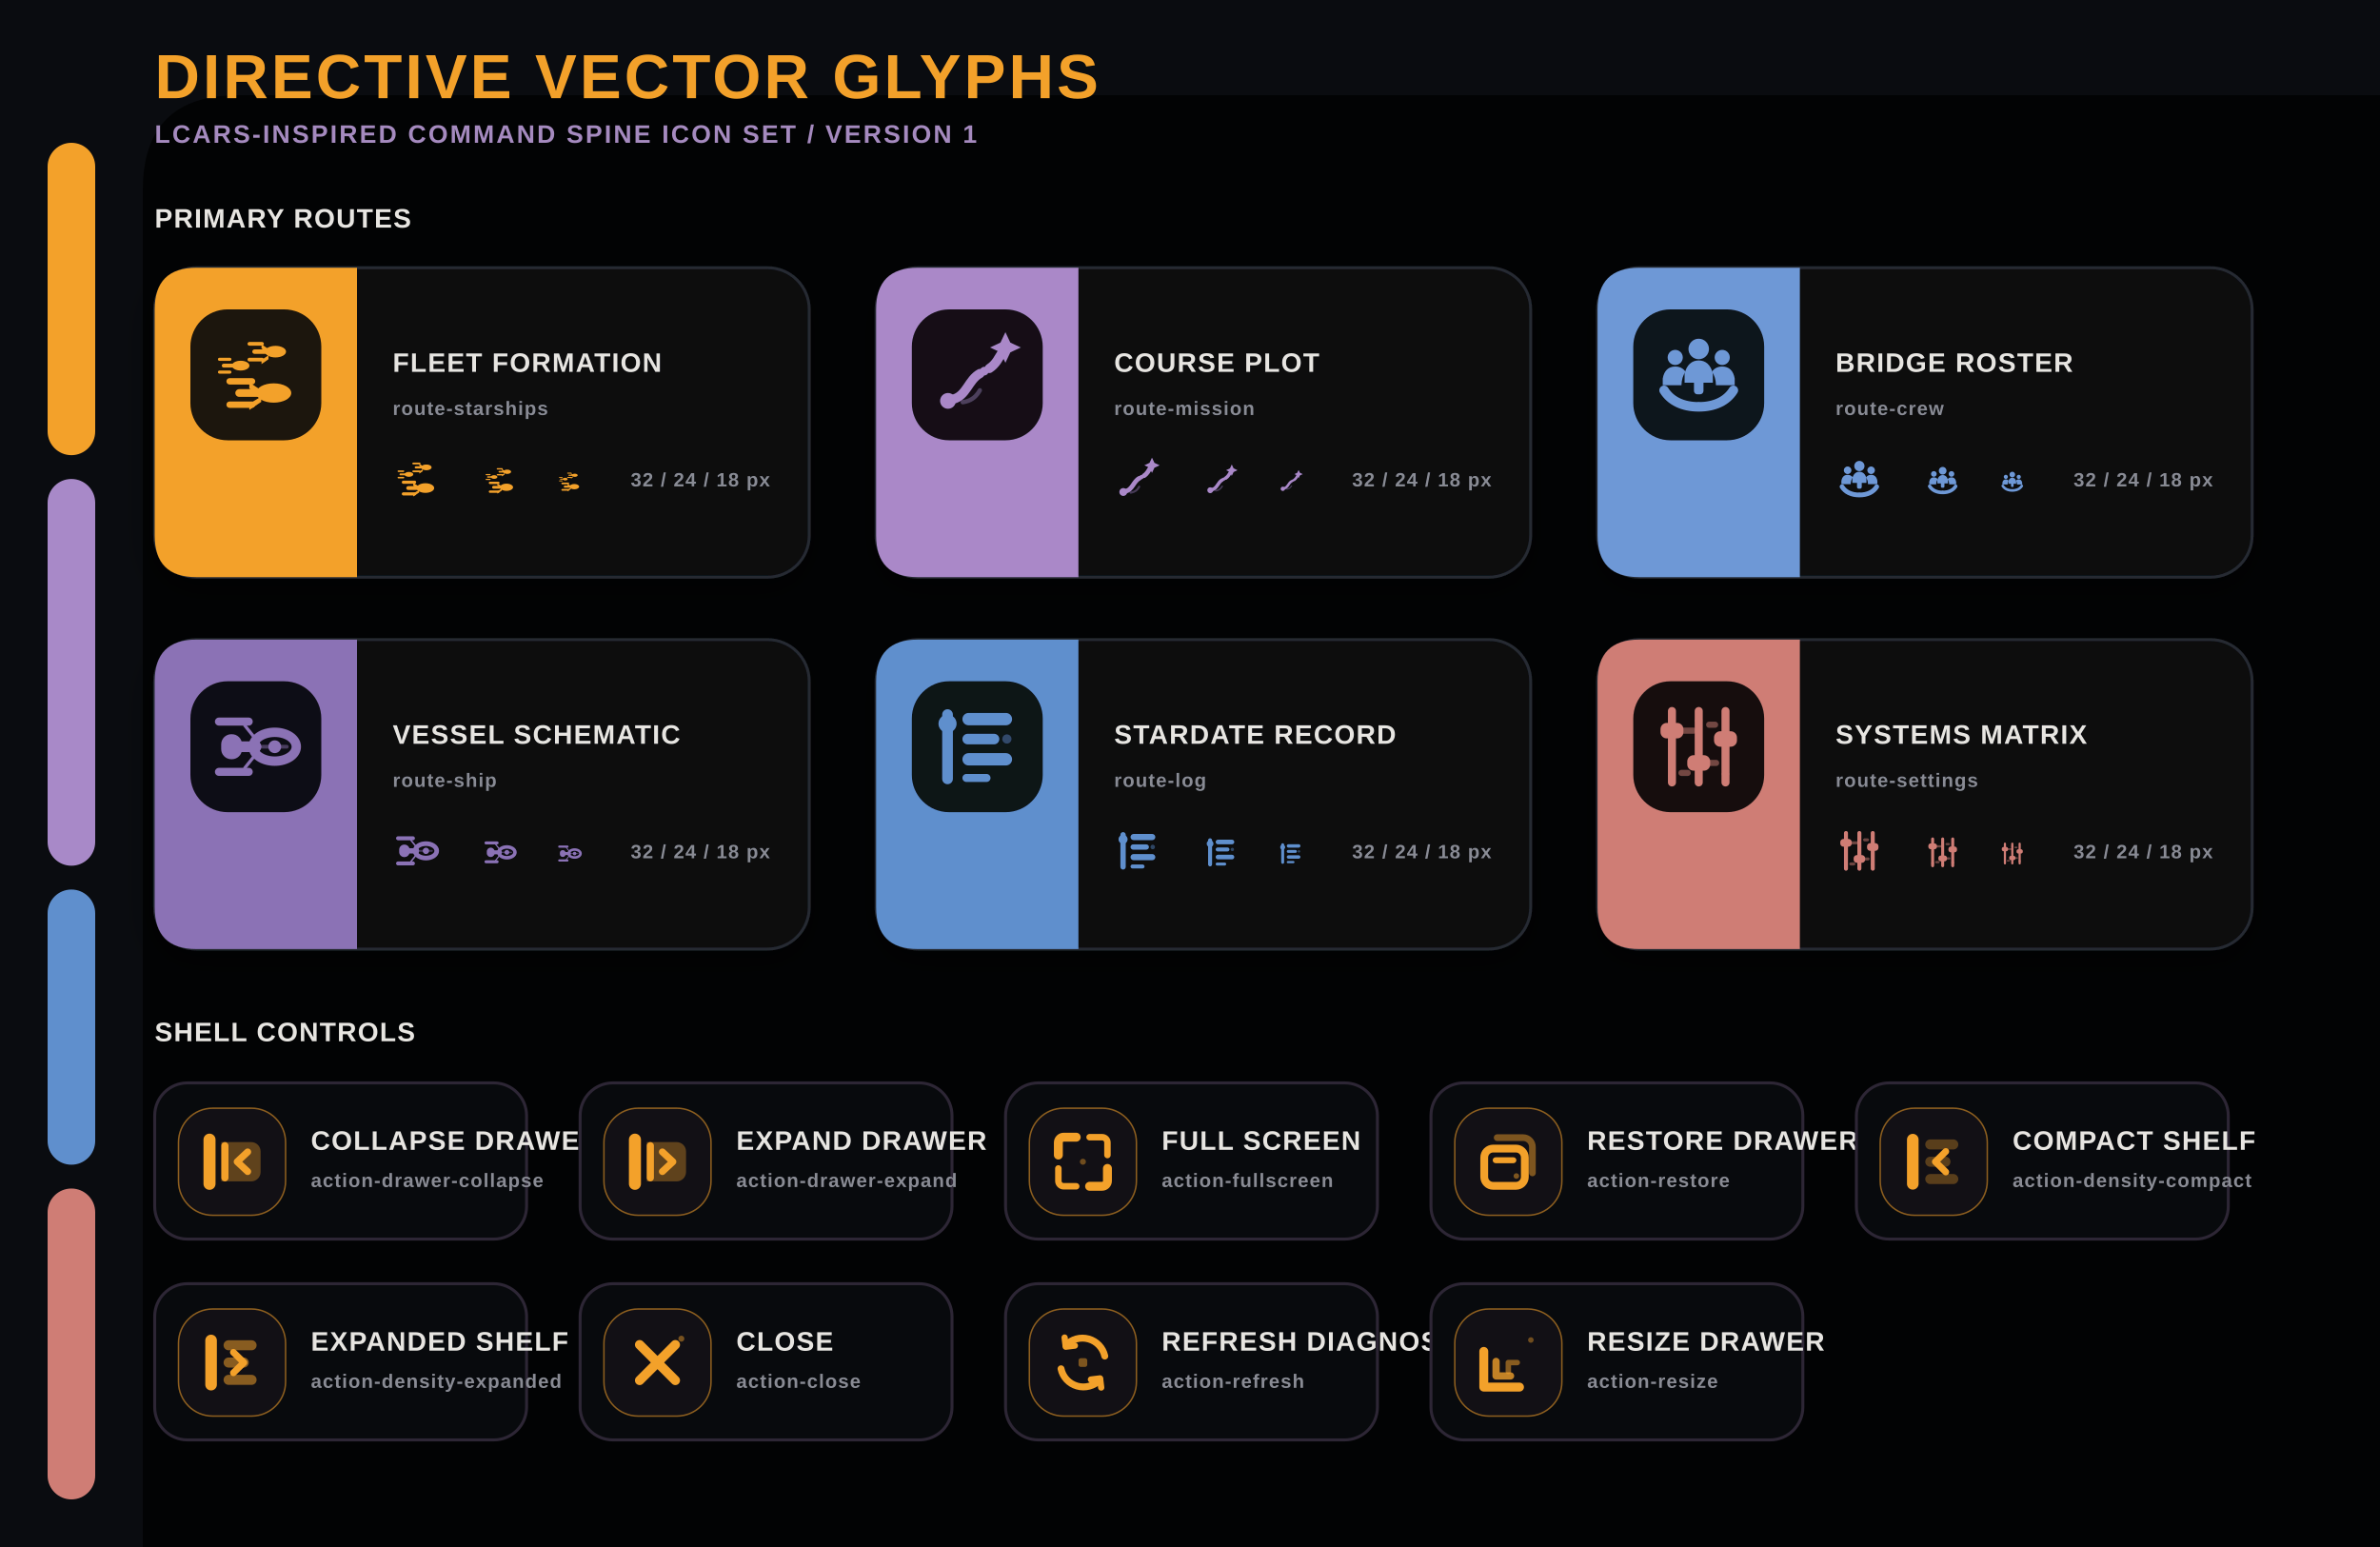
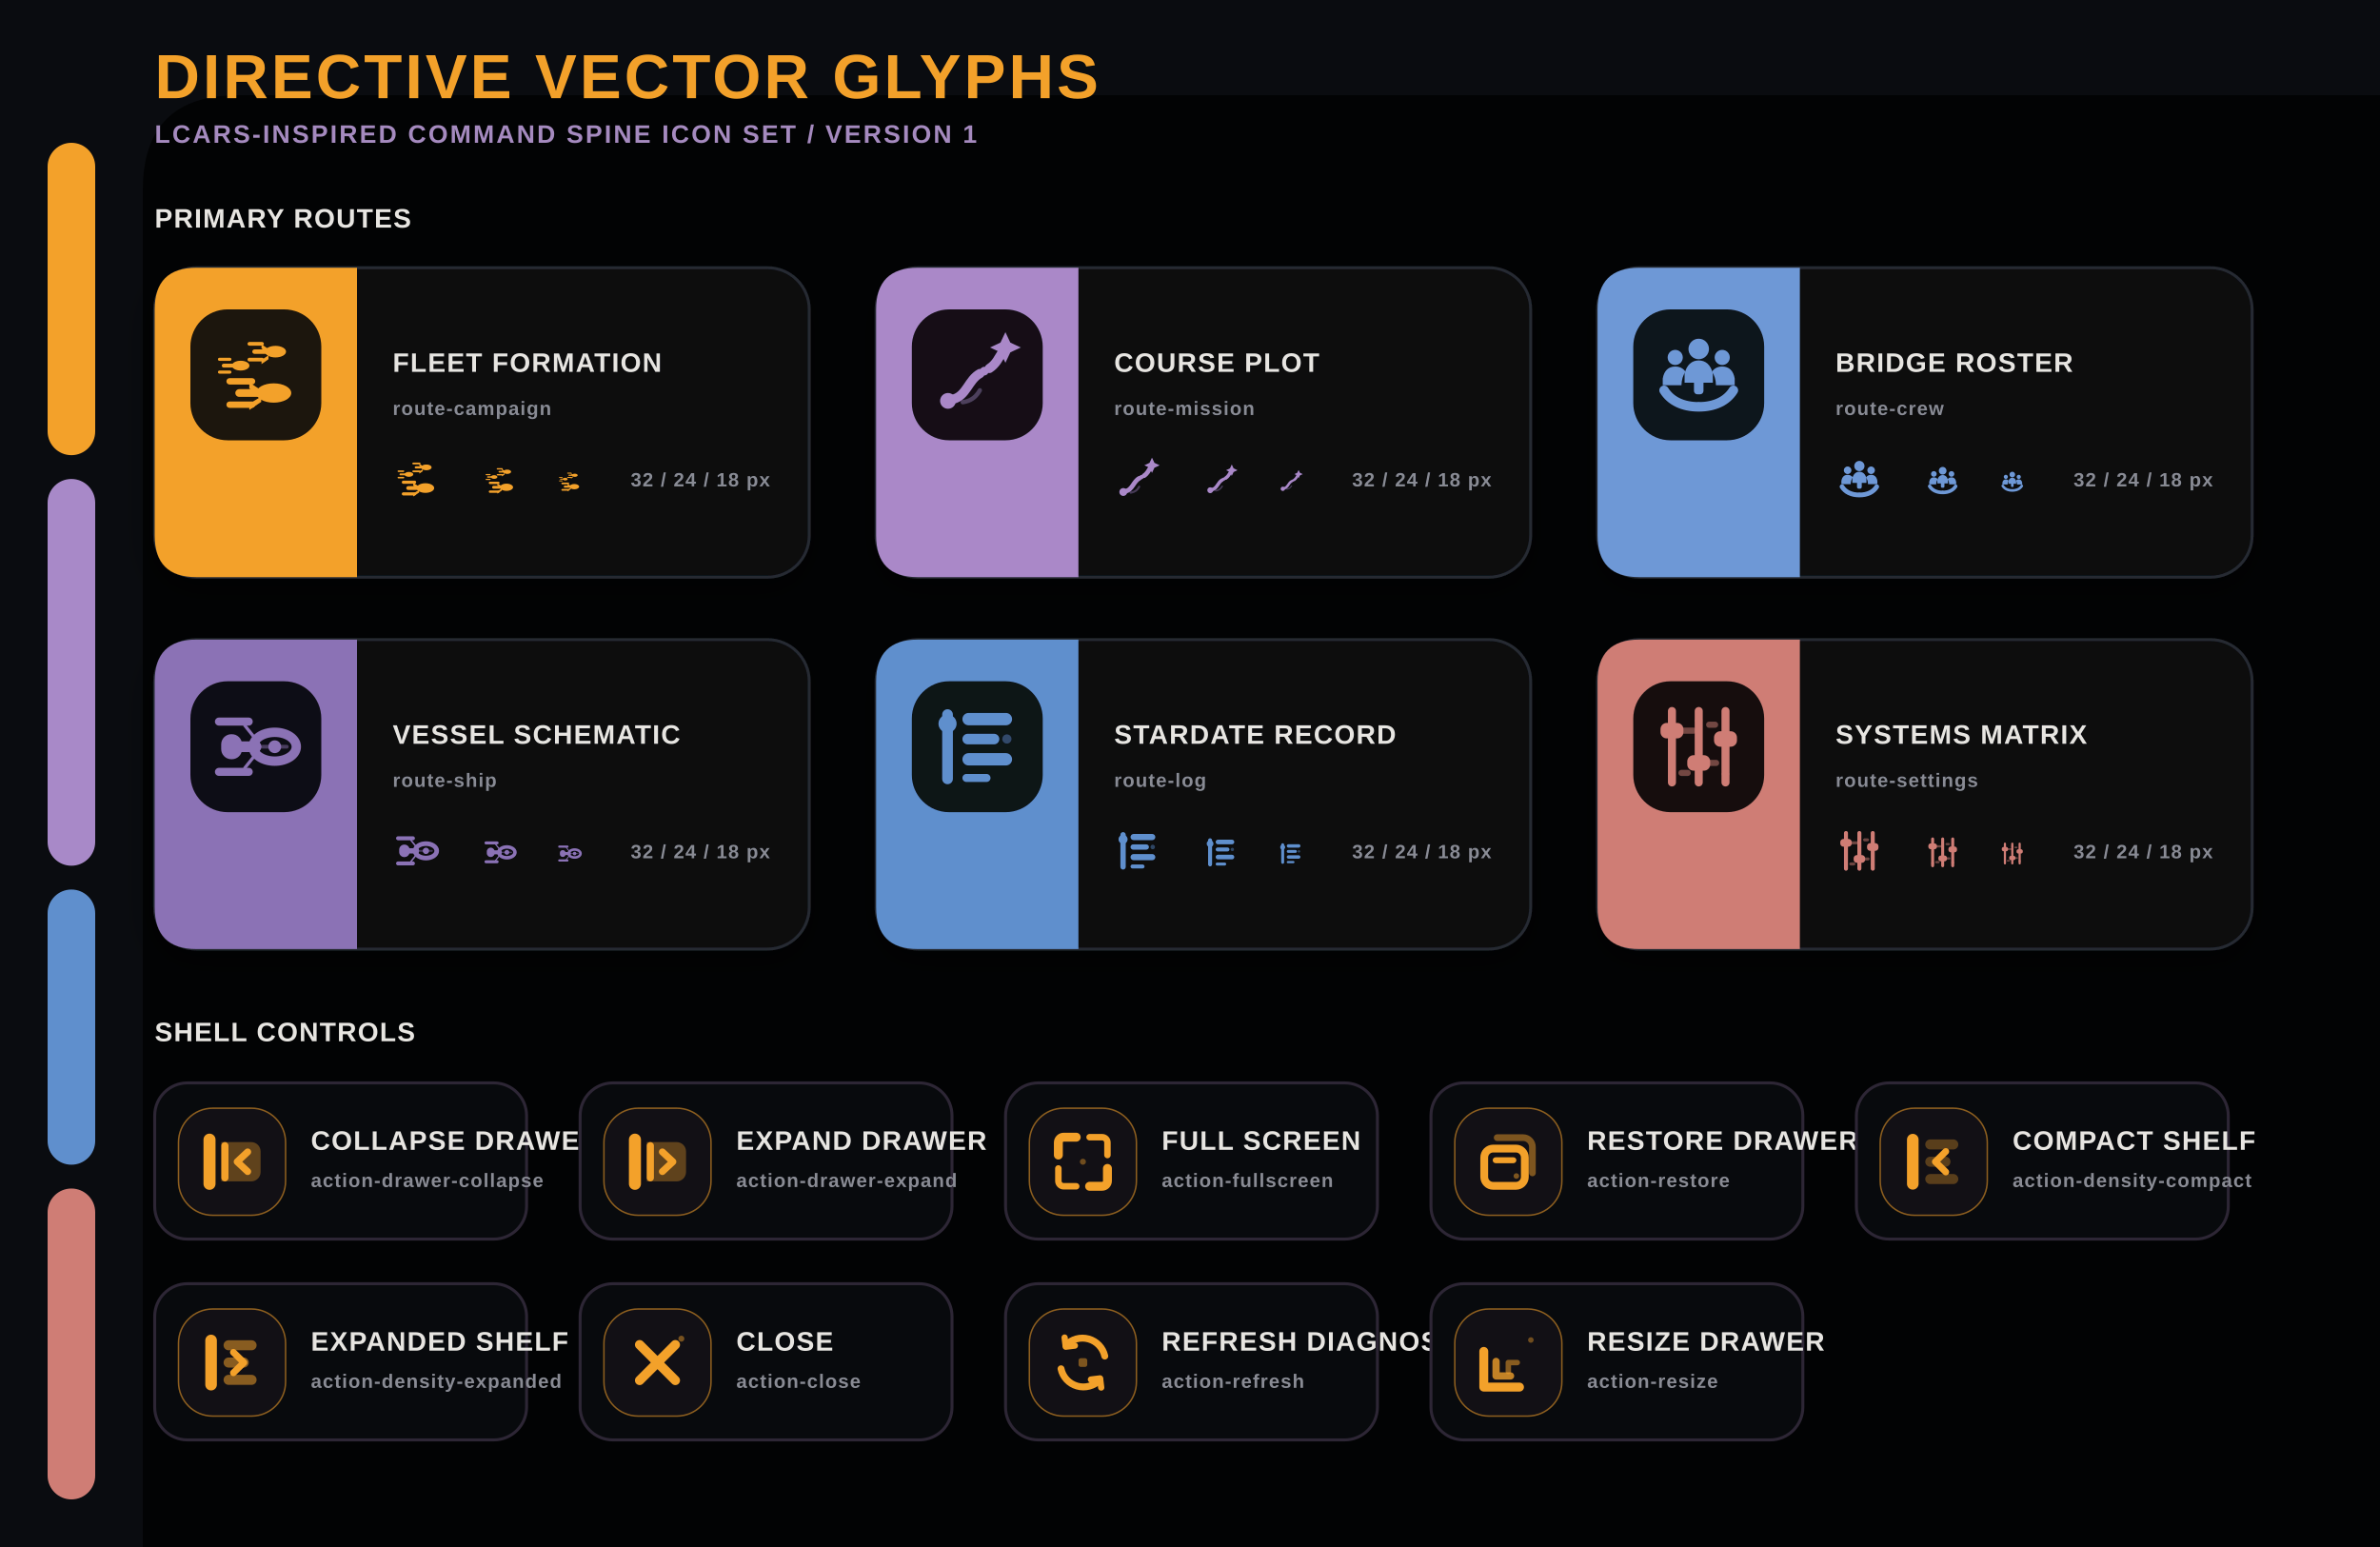
<svg xmlns="http://www.w3.org/2000/svg" width="1600" height="1040" viewBox="0 0 1600 1040">
  <defs>
    <style>
    .title{font:700 42px Arial,sans-serif;fill:#f3a12a;letter-spacing:2px}
    .sub{font:600 17px Arial,sans-serif;fill:#a58abf;letter-spacing:1.4px}
    .label{font:700 18px Arial,sans-serif;fill:#e7e5e1;letter-spacing:.8px}
    .meta{font:600 13px Arial,sans-serif;fill:#898b94;letter-spacing:.7px}
  </style>
    <filter id="shadow" x="-20%" y="-20%" width="140%" height="140%">
      <feDropShadow dx="0" dy="8" stdDeviation="12" flood-color="#000" flood-opacity=".42" />
    </filter>
  </defs>
  <rect width="100%" height="100%" fill="#020304" />
  <path d="M0 0h1600v64H160Q96 64 96 128v912H0Z" fill="#0a0c10" />
  <rect x="32" y="96" width="32" height="210" rx="16" fill="#f3a12a" />
  <rect x="32" y="322" width="32" height="260" rx="16" fill="#a889c8" />
  <rect x="32" y="598" width="32" height="185" rx="16" fill="#5f8fcd" />
  <rect x="32" y="799" width="32" height="209" rx="16" fill="#cf7d75" />
  <text x="104" y="66" class="title">DIRECTIVE VECTOR GLYPHS</text>
  <text x="104" y="96" class="sub">LCARS-INSPIRED COMMAND SPINE ICON SET / VERSION 1</text>
  <text x="104" y="153" class="label">PRIMARY ROUTES</text>
  <g transform="translate(104 180)" filter="url(#shadow)">
    <rect width="440" height="208" rx="28" fill="#080a0d" stroke="#252932" stroke-width="2" />
    <path d="M0 28Q0 0 28 0h108v208H28Q0 208 0 180Z" fill="#f3a12a" />
    <rect x="24" y="28" width="88" height="88" rx="25" fill="#030405" opacity=".9" />
    <g transform="translate(36 40) scale(2)" color="#f3a12a">
      <g fill="currentColor">
        <ellipse cx="22" cy="22.1" rx="5.9" ry="3.25" />
        <rect x="9.1" y="20.8" width="9.6" height="2.6" rx="1.3" />
        <rect x="6.1" y="17.1" width="9.7" height="2.15" rx="1.075" />
        <rect x="6.1" y="24.95" width="9.7" height="2.15" rx="1.075" />
        <path d="M13.8 18.5 17.8 21.2v1.8l-4-2.4ZM13.8 25.7l4-2.4v1.8l-4 2.7Z" />
        <circle cx="23.4" cy="22.1" r="0.95" opacity=".42" />
        <ellipse cx="22.6" cy="8.2" rx="3.55" ry="1.95" />
        <rect x="14.8" y="7.45" width="5.8" height="1.5" rx=".75" />
        <rect x="13.2" y="4.95" width="5.5" height="1.25" rx=".625" />
        <rect x="13.2" y="10.25" width="5.5" height="1.25" rx=".625" />
        <path d="m17.9 5.7 2.35 1.65v1.3l-2.35-1.5Zm0 5.25 2.35-1.5v1.3l-2.35 1.65Z" />
        <ellipse cx="10.9" cy="12.9" rx="2.95" ry="1.65" />
        <rect x="4.55" y="12.25" width="4.7" height="1.3" rx=".65" />
        <rect x="3.25" y="10.25" width="4.55" height="1.05" rx=".525" />
        <rect x="3.25" y="14.55" width="4.55" height="1.05" rx=".525" />
      </g>
    </g>
    <text x="160" y="70" class="label">FLEET FORMATION</text>
-     <text x="160" y="99" class="meta">route-starships</text>
+     <text x="160" y="99" class="meta">route-campaign</text>
    <g transform="translate(160 126)" color="#f3a12a">
      <g fill="currentColor">
        <ellipse cx="22" cy="22.1" rx="5.9" ry="3.25" />
        <rect x="9.1" y="20.8" width="9.6" height="2.6" rx="1.3" />
        <rect x="6.1" y="17.1" width="9.7" height="2.15" rx="1.075" />
        <rect x="6.1" y="24.95" width="9.7" height="2.15" rx="1.075" />
        <path d="M13.8 18.5 17.8 21.2v1.8l-4-2.4ZM13.8 25.7l4-2.4v1.8l-4 2.7Z" />
        <circle cx="23.4" cy="22.1" r="0.95" opacity=".42" />
        <ellipse cx="22.6" cy="8.2" rx="3.55" ry="1.95" />
        <rect x="14.8" y="7.45" width="5.8" height="1.5" rx=".75" />
        <rect x="13.2" y="4.95" width="5.5" height="1.25" rx=".625" />
        <rect x="13.2" y="10.25" width="5.5" height="1.25" rx=".625" />
        <path d="m17.9 5.7 2.35 1.65v1.3l-2.35-1.5Zm0 5.25 2.35-1.5v1.3l-2.35 1.65Z" />
        <ellipse cx="10.9" cy="12.9" rx="2.95" ry="1.65" />
        <rect x="4.55" y="12.25" width="4.7" height="1.3" rx=".65" />
        <rect x="3.25" y="10.25" width="4.55" height="1.05" rx=".525" />
        <rect x="3.25" y="14.55" width="4.55" height="1.05" rx=".525" />
      </g>
    </g>
    <g transform="translate(220 131) scale(.75)" color="#f3a12a">
      <g fill="currentColor">
        <ellipse cx="22" cy="22.1" rx="5.9" ry="3.25" />
        <rect x="9.1" y="20.8" width="9.6" height="2.6" rx="1.3" />
        <rect x="6.1" y="17.1" width="9.7" height="2.15" rx="1.075" />
        <rect x="6.1" y="24.95" width="9.7" height="2.15" rx="1.075" />
        <path d="M13.8 18.5 17.8 21.2v1.8l-4-2.4ZM13.8 25.7l4-2.4v1.8l-4 2.7Z" />
        <circle cx="23.4" cy="22.1" r="0.95" opacity=".42" />
        <ellipse cx="22.6" cy="8.2" rx="3.55" ry="1.95" />
        <rect x="14.8" y="7.45" width="5.8" height="1.5" rx=".75" />
        <rect x="13.2" y="4.95" width="5.5" height="1.25" rx=".625" />
        <rect x="13.2" y="10.25" width="5.5" height="1.25" rx=".625" />
        <path d="m17.9 5.7 2.35 1.65v1.3l-2.35-1.5Zm0 5.25 2.35-1.5v1.3l-2.35 1.65Z" />
        <ellipse cx="10.9" cy="12.9" rx="2.95" ry="1.65" />
        <rect x="4.55" y="12.25" width="4.7" height="1.3" rx=".65" />
        <rect x="3.25" y="10.25" width="4.55" height="1.05" rx=".525" />
        <rect x="3.25" y="14.55" width="4.55" height="1.05" rx=".525" />
      </g>
    </g>
    <g transform="translate(270 135) scale(.55)" color="#f3a12a">
      <g fill="currentColor">
        <ellipse cx="22" cy="22.1" rx="5.9" ry="3.25" />
        <rect x="9.1" y="20.8" width="9.6" height="2.6" rx="1.3" />
        <rect x="6.1" y="17.1" width="9.7" height="2.15" rx="1.075" />
        <rect x="6.1" y="24.95" width="9.7" height="2.15" rx="1.075" />
        <path d="M13.8 18.5 17.8 21.2v1.8l-4-2.4ZM13.8 25.7l4-2.4v1.8l-4 2.7Z" />
        <circle cx="23.4" cy="22.1" r="0.95" opacity=".42" />
        <ellipse cx="22.6" cy="8.2" rx="3.55" ry="1.95" />
        <rect x="14.8" y="7.45" width="5.8" height="1.5" rx=".75" />
        <rect x="13.2" y="4.95" width="5.5" height="1.25" rx=".625" />
        <rect x="13.2" y="10.25" width="5.5" height="1.25" rx=".625" />
        <path d="m17.9 5.7 2.35 1.65v1.3l-2.35-1.5Zm0 5.25 2.35-1.5v1.3l-2.35 1.65Z" />
        <ellipse cx="10.9" cy="12.9" rx="2.95" ry="1.65" />
        <rect x="4.55" y="12.25" width="4.7" height="1.3" rx=".65" />
        <rect x="3.25" y="10.25" width="4.55" height="1.05" rx=".525" />
        <rect x="3.25" y="14.55" width="4.55" height="1.05" rx=".525" />
      </g>
    </g>
    <text x="320" y="147" class="meta">32 / 24 / 18 px</text>
  </g>
  <g transform="translate(589 180)" filter="url(#shadow)">
    <rect width="440" height="208" rx="28" fill="#080a0d" stroke="#252932" stroke-width="2" />
    <path d="M0 28Q0 0 28 0h108v208H28Q0 208 0 180Z" fill="#aa88c8" />
    <rect x="24" y="28" width="88" height="88" rx="25" fill="#030405" opacity=".9" />
    <g transform="translate(36 40) scale(2)" color="#aa88c8">
      <g fill="none" stroke="currentColor" stroke-linecap="round" stroke-linejoin="round">
        <path d="M7.8 24.2c4.55-1.05 5.2-6.55 9.1-8.65" stroke-width="3.1" />
        <path d="M20.05 13.85c2.35-1.55 3.1-3.55 4.35-5.45" stroke-width="3.1" />
        <path d="M11.1 25.2c3.1-.45 4.65-2.05 5.75-4" stroke-width="1.45" opacity=".38" />
      </g>
      <g fill="currentColor">
        <circle cx="6.15" cy="24.75" r="2.65" />
        <circle cx="18.35" cy="14.75" r="1.45" />
        <path d="M25.45 1.65 27.1 5.15l3.5 1.65-3.5 1.65-1.65 3.5-1.65-3.5-3.5-1.65 3.5-1.65Z" />
        <circle cx="25.45" cy="6.8" r="1.1" opacity=".42" />
      </g>
    </g>
    <text x="160" y="70" class="label">COURSE PLOT</text>
    <text x="160" y="99" class="meta">route-mission</text>
    <g transform="translate(160 126)" color="#aa88c8">
      <g fill="none" stroke="currentColor" stroke-linecap="round" stroke-linejoin="round">
        <path d="M7.8 24.2c4.55-1.05 5.2-6.55 9.1-8.65" stroke-width="3.1" />
        <path d="M20.05 13.85c2.35-1.55 3.1-3.55 4.35-5.45" stroke-width="3.1" />
        <path d="M11.1 25.2c3.1-.45 4.65-2.05 5.75-4" stroke-width="1.45" opacity=".38" />
      </g>
      <g fill="currentColor">
        <circle cx="6.15" cy="24.75" r="2.65" />
        <circle cx="18.35" cy="14.75" r="1.45" />
        <path d="M25.45 1.65 27.1 5.15l3.5 1.65-3.5 1.65-1.65 3.5-1.65-3.5-3.5-1.65 3.5-1.65Z" />
        <circle cx="25.45" cy="6.8" r="1.1" opacity=".42" />
      </g>
    </g>
    <g transform="translate(220 131) scale(.75)" color="#aa88c8">
      <g fill="none" stroke="currentColor" stroke-linecap="round" stroke-linejoin="round">
        <path d="M7.8 24.2c4.55-1.05 5.2-6.55 9.1-8.65" stroke-width="3.1" />
        <path d="M20.05 13.85c2.35-1.55 3.1-3.55 4.35-5.45" stroke-width="3.1" />
        <path d="M11.1 25.2c3.1-.45 4.65-2.05 5.75-4" stroke-width="1.45" opacity=".38" />
      </g>
      <g fill="currentColor">
        <circle cx="6.15" cy="24.75" r="2.65" />
        <circle cx="18.35" cy="14.75" r="1.45" />
        <path d="M25.45 1.65 27.1 5.15l3.5 1.65-3.5 1.65-1.65 3.5-1.65-3.5-3.5-1.65 3.5-1.65Z" />
        <circle cx="25.45" cy="6.8" r="1.1" opacity=".42" />
      </g>
    </g>
    <g transform="translate(270 135) scale(.55)" color="#aa88c8">
      <g fill="none" stroke="currentColor" stroke-linecap="round" stroke-linejoin="round">
        <path d="M7.8 24.2c4.55-1.05 5.2-6.55 9.1-8.65" stroke-width="3.1" />
        <path d="M20.05 13.85c2.35-1.55 3.1-3.55 4.35-5.45" stroke-width="3.1" />
        <path d="M11.1 25.2c3.1-.45 4.65-2.05 5.75-4" stroke-width="1.45" opacity=".38" />
      </g>
      <g fill="currentColor">
        <circle cx="6.15" cy="24.75" r="2.65" />
        <circle cx="18.35" cy="14.75" r="1.45" />
        <path d="M25.45 1.65 27.1 5.15l3.5 1.65-3.5 1.65-1.65 3.5-1.65-3.5-3.5-1.65 3.5-1.65Z" />
        <circle cx="25.45" cy="6.8" r="1.1" opacity=".42" />
      </g>
    </g>
    <text x="320" y="147" class="meta">32 / 24 / 18 px</text>
  </g>
  <g transform="translate(1074 180)" filter="url(#shadow)">
    <rect width="440" height="208" rx="28" fill="#080a0d" stroke="#252932" stroke-width="2" />
    <path d="M0 28Q0 0 28 0h108v208H28Q0 208 0 180Z" fill="#6e98d6" />
    <rect x="24" y="28" width="88" height="88" rx="25" fill="#030405" opacity=".9" />
    <g transform="translate(36 40) scale(2)" color="#6e98d6">
      <g fill="currentColor">
        <circle cx="16" cy="7.3" r="3.45" />
        <circle cx="8.1" cy="10.15" r="2.55" />
        <circle cx="23.9" cy="10.15" r="2.55" />
        <path d="M11.25 15.6c.7-3 2.45-4.45 4.75-4.45s4.05 1.45 4.75 4.45v3.05h-9.5Z" />
        <path d="M3.9 17.25c.45-2.65 1.9-4.05 4.2-4.05 1.5 0 2.7.6 3.45 1.75-.85 1.2-1.3 2.7-1.35 4.55H3.9Z" />
        <path d="M28.1 17.25c-.45-2.65-1.9-4.05-4.2-4.05-1.5 0-2.7.6-3.45 1.75.85 1.2 1.3 2.7 1.35 4.55h6.3Z" />
        <rect x="14.4" y="17.4" width="3.2" height="5.15" rx="1.15" />
        <circle cx="11.6" cy="26.25" r="1.05" />
        <circle cx="16" cy="26.25" r="1.05" />
        <circle cx="20.4" cy="26.25" r="1.05" />
      </g>
      <path d="M4.35 21.2c2.2 3.55 6.25 5.55 11.65 5.55s9.45-2 11.65-5.55" fill="none" stroke="currentColor" stroke-width="3.2" stroke-linecap="round" />
    </g>
    <text x="160" y="70" class="label">BRIDGE ROSTER</text>
    <text x="160" y="99" class="meta">route-crew</text>
    <g transform="translate(160 126)" color="#6e98d6">
      <g fill="currentColor">
        <circle cx="16" cy="7.3" r="3.45" />
        <circle cx="8.1" cy="10.15" r="2.55" />
        <circle cx="23.9" cy="10.15" r="2.55" />
        <path d="M11.25 15.6c.7-3 2.45-4.45 4.75-4.45s4.05 1.45 4.75 4.45v3.05h-9.5Z" />
        <path d="M3.9 17.25c.45-2.65 1.9-4.05 4.2-4.05 1.5 0 2.7.6 3.45 1.75-.85 1.2-1.3 2.7-1.35 4.55H3.9Z" />
        <path d="M28.1 17.25c-.45-2.65-1.9-4.05-4.2-4.05-1.5 0-2.7.6-3.45 1.75.85 1.2 1.3 2.7 1.35 4.55h6.3Z" />
        <rect x="14.4" y="17.4" width="3.2" height="5.15" rx="1.15" />
        <circle cx="11.6" cy="26.25" r="1.05" />
        <circle cx="16" cy="26.25" r="1.05" />
        <circle cx="20.4" cy="26.25" r="1.05" />
      </g>
      <path d="M4.35 21.2c2.2 3.55 6.25 5.55 11.65 5.55s9.45-2 11.65-5.55" fill="none" stroke="currentColor" stroke-width="3.2" stroke-linecap="round" />
    </g>
    <g transform="translate(220 131) scale(.75)" color="#6e98d6">
      <g fill="currentColor">
        <circle cx="16" cy="7.3" r="3.45" />
        <circle cx="8.1" cy="10.15" r="2.55" />
        <circle cx="23.9" cy="10.15" r="2.55" />
        <path d="M11.25 15.6c.7-3 2.45-4.45 4.75-4.45s4.05 1.45 4.75 4.45v3.05h-9.5Z" />
        <path d="M3.9 17.25c.45-2.65 1.9-4.05 4.2-4.05 1.5 0 2.7.6 3.45 1.75-.85 1.2-1.3 2.7-1.35 4.55H3.9Z" />
        <path d="M28.1 17.25c-.45-2.65-1.9-4.05-4.2-4.05-1.5 0-2.7.6-3.45 1.75.85 1.2 1.3 2.7 1.35 4.55h6.3Z" />
        <rect x="14.4" y="17.4" width="3.2" height="5.15" rx="1.15" />
        <circle cx="11.6" cy="26.25" r="1.05" />
        <circle cx="16" cy="26.25" r="1.05" />
        <circle cx="20.4" cy="26.25" r="1.05" />
      </g>
      <path d="M4.35 21.2c2.2 3.55 6.25 5.55 11.65 5.55s9.45-2 11.65-5.55" fill="none" stroke="currentColor" stroke-width="3.2" stroke-linecap="round" />
    </g>
    <g transform="translate(270 135) scale(.55)" color="#6e98d6">
      <g fill="currentColor">
        <circle cx="16" cy="7.3" r="3.45" />
        <circle cx="8.1" cy="10.15" r="2.55" />
        <circle cx="23.9" cy="10.15" r="2.55" />
        <path d="M11.25 15.6c.7-3 2.45-4.45 4.75-4.45s4.05 1.45 4.75 4.45v3.05h-9.5Z" />
        <path d="M3.9 17.25c.45-2.65 1.9-4.05 4.2-4.05 1.5 0 2.7.6 3.45 1.75-.85 1.2-1.3 2.7-1.35 4.55H3.9Z" />
        <path d="M28.1 17.25c-.45-2.65-1.9-4.05-4.2-4.05-1.5 0-2.7.6-3.45 1.75.85 1.2 1.3 2.7 1.35 4.55h6.3Z" />
        <rect x="14.4" y="17.4" width="3.2" height="5.15" rx="1.15" />
        <circle cx="11.6" cy="26.25" r="1.05" />
        <circle cx="16" cy="26.25" r="1.05" />
        <circle cx="20.4" cy="26.25" r="1.05" />
      </g>
      <path d="M4.35 21.2c2.2 3.55 6.25 5.55 11.65 5.55s9.45-2 11.65-5.55" fill="none" stroke="currentColor" stroke-width="3.2" stroke-linecap="round" />
    </g>
    <text x="320" y="147" class="meta">32 / 24 / 18 px</text>
  </g>
  <g transform="translate(104 430)" filter="url(#shadow)">
    <rect width="440" height="208" rx="28" fill="#080a0d" stroke="#252932" stroke-width="2" />
    <path d="M0 28Q0 0 28 0h108v208H28Q0 208 0 180Z" fill="#8b72b5" />
    <rect x="24" y="28" width="88" height="88" rx="25" fill="#030405" opacity=".9" />
    <g transform="translate(36 40) scale(2)" color="#8b72b5">
      <g fill="currentColor">
        <rect x="7.7" y="14.2" width="10.2" height="3.6" rx="1.8" />
        <rect x="4.35" y="11.8" width="7" height="8.4" rx="3.4" />
        <rect x="2.25" y="6.2" width="12.7" height="2.7" rx="1.35" />
        <rect x="2.25" y="23.1" width="12.7" height="2.7" rx="1.35" />
        <path d="m11.8 7.4 5.55 6.95v1.7L11.8 9.1Zm0 17.2 5.55-6.95v-1.7l-5.55 6.95Z" />
        <circle cx="22.35" cy="16" r="2.15" />
      </g>
      <ellipse cx="22.35" cy="16" rx="7.25" ry="4.85" fill="none" stroke="currentColor" stroke-width="3.15" />
      <path d="M18.3 16h8.1" fill="none" stroke="currentColor" stroke-width="1.25" stroke-linecap="round" opacity=".46" />
    </g>
    <text x="160" y="70" class="label">VESSEL SCHEMATIC</text>
    <text x="160" y="99" class="meta">route-ship</text>
    <g transform="translate(160 126)" color="#8b72b5">
      <g fill="currentColor">
        <rect x="7.7" y="14.2" width="10.2" height="3.6" rx="1.8" />
        <rect x="4.35" y="11.8" width="7" height="8.4" rx="3.4" />
        <rect x="2.25" y="6.2" width="12.7" height="2.7" rx="1.35" />
        <rect x="2.25" y="23.1" width="12.7" height="2.7" rx="1.35" />
        <path d="m11.8 7.4 5.55 6.95v1.7L11.8 9.1Zm0 17.2 5.55-6.95v-1.7l-5.55 6.95Z" />
        <circle cx="22.35" cy="16" r="2.15" />
      </g>
      <ellipse cx="22.35" cy="16" rx="7.25" ry="4.85" fill="none" stroke="currentColor" stroke-width="3.15" />
      <path d="M18.3 16h8.1" fill="none" stroke="currentColor" stroke-width="1.25" stroke-linecap="round" opacity=".46" />
    </g>
    <g transform="translate(220 131) scale(.75)" color="#8b72b5">
      <g fill="currentColor">
        <rect x="7.7" y="14.2" width="10.2" height="3.6" rx="1.8" />
        <rect x="4.35" y="11.8" width="7" height="8.4" rx="3.4" />
        <rect x="2.25" y="6.2" width="12.7" height="2.7" rx="1.35" />
        <rect x="2.25" y="23.1" width="12.7" height="2.7" rx="1.35" />
        <path d="m11.8 7.4 5.55 6.95v1.7L11.8 9.1Zm0 17.2 5.55-6.95v-1.7l-5.55 6.95Z" />
        <circle cx="22.35" cy="16" r="2.15" />
      </g>
      <ellipse cx="22.35" cy="16" rx="7.25" ry="4.85" fill="none" stroke="currentColor" stroke-width="3.15" />
      <path d="M18.3 16h8.1" fill="none" stroke="currentColor" stroke-width="1.25" stroke-linecap="round" opacity=".46" />
    </g>
    <g transform="translate(270 135) scale(.55)" color="#8b72b5">
      <g fill="currentColor">
        <rect x="7.7" y="14.2" width="10.2" height="3.6" rx="1.8" />
        <rect x="4.35" y="11.8" width="7" height="8.4" rx="3.4" />
        <rect x="2.25" y="6.2" width="12.7" height="2.7" rx="1.35" />
        <rect x="2.25" y="23.1" width="12.7" height="2.7" rx="1.35" />
        <path d="m11.8 7.4 5.55 6.95v1.7L11.8 9.1Zm0 17.2 5.55-6.95v-1.7l-5.55 6.95Z" />
        <circle cx="22.35" cy="16" r="2.15" />
      </g>
      <ellipse cx="22.35" cy="16" rx="7.25" ry="4.85" fill="none" stroke="currentColor" stroke-width="3.15" />
      <path d="M18.3 16h8.1" fill="none" stroke="currentColor" stroke-width="1.25" stroke-linecap="round" opacity=".46" />
    </g>
    <text x="320" y="147" class="meta">32 / 24 / 18 px</text>
  </g>
  <g transform="translate(589 430)" filter="url(#shadow)">
    <rect width="440" height="208" rx="28" fill="#080a0d" stroke="#252932" stroke-width="2" />
    <path d="M0 28Q0 0 28 0h108v208H28Q0 208 0 180Z" fill="#5f8fcd" />
    <rect x="24" y="28" width="88" height="88" rx="25" fill="#030405" opacity=".9" />
    <g transform="translate(36 40) scale(2)" color="#5f8fcd">
      <g fill="currentColor">
        <rect x="4.2" y="3.4" width="3.6" height="25.2" rx="1.8" />
        <circle cx="6" cy="8.25" r="3.05" />
        <rect x="11" y="4.65" width="16.7" height="4.15" rx="2.075" />
        <rect x="11" y="11.65" width="12.4" height="3.55" rx="1.775" />
        <rect x="11" y="18.15" width="16.7" height="4.15" rx="2.075" />
        <rect x="11" y="25.15" width="9.45" height="2.7" rx="1.35" />
        <circle cx="25.95" cy="13.4" r="1.55" opacity=".45" />
      </g>
    </g>
    <text x="160" y="70" class="label">STARDATE RECORD</text>
    <text x="160" y="99" class="meta">route-log</text>
    <g transform="translate(160 126)" color="#5f8fcd">
      <g fill="currentColor">
        <rect x="4.2" y="3.4" width="3.6" height="25.2" rx="1.8" />
        <circle cx="6" cy="8.25" r="3.05" />
        <rect x="11" y="4.65" width="16.7" height="4.15" rx="2.075" />
        <rect x="11" y="11.65" width="12.4" height="3.55" rx="1.775" />
        <rect x="11" y="18.15" width="16.7" height="4.15" rx="2.075" />
        <rect x="11" y="25.15" width="9.45" height="2.7" rx="1.35" />
        <circle cx="25.95" cy="13.4" r="1.55" opacity=".45" />
      </g>
    </g>
    <g transform="translate(220 131) scale(.75)" color="#5f8fcd">
      <g fill="currentColor">
        <rect x="4.2" y="3.4" width="3.6" height="25.2" rx="1.8" />
        <circle cx="6" cy="8.25" r="3.05" />
        <rect x="11" y="4.65" width="16.7" height="4.15" rx="2.075" />
        <rect x="11" y="11.65" width="12.4" height="3.55" rx="1.775" />
        <rect x="11" y="18.15" width="16.7" height="4.15" rx="2.075" />
        <rect x="11" y="25.15" width="9.45" height="2.7" rx="1.35" />
        <circle cx="25.95" cy="13.4" r="1.55" opacity=".45" />
      </g>
    </g>
    <g transform="translate(270 135) scale(.55)" color="#5f8fcd">
      <g fill="currentColor">
        <rect x="4.2" y="3.4" width="3.6" height="25.2" rx="1.8" />
        <circle cx="6" cy="8.25" r="3.05" />
        <rect x="11" y="4.65" width="16.7" height="4.15" rx="2.075" />
        <rect x="11" y="11.65" width="12.4" height="3.55" rx="1.775" />
        <rect x="11" y="18.15" width="16.7" height="4.15" rx="2.075" />
        <rect x="11" y="25.15" width="9.45" height="2.7" rx="1.35" />
        <circle cx="25.95" cy="13.4" r="1.55" opacity=".45" />
      </g>
    </g>
    <text x="320" y="147" class="meta">32 / 24 / 18 px</text>
  </g>
  <g transform="translate(1074 430)" filter="url(#shadow)">
    <rect width="440" height="208" rx="28" fill="#080a0d" stroke="#252932" stroke-width="2" />
    <path d="M0 28Q0 0 28 0h108v208H28Q0 208 0 180Z" fill="#cf7d75" />
    <rect x="24" y="28" width="88" height="88" rx="25" fill="#030405" opacity=".9" />
    <g transform="translate(36 40) scale(2)" color="#cf7d75">
      <g fill="none" stroke="currentColor" stroke-linecap="round" stroke-linejoin="round">
        <path d="M7 4v24M16 4v24M25 4v24" stroke-width="2.7" />
        <path d="M10.4 10.6h3.9M18.8 21.45h3.05M10.2 24.8h2.1M19.5 8.6h2" stroke-width="2.05" opacity=".5" />
      </g>
      <g fill="currentColor">
        <rect x="3.15" y="8" width="7.7" height="5.2" rx="2.1" />
        <rect x="12.15" y="18.85" width="7.7" height="5.2" rx="2.1" />
        <rect x="21.15" y="10.8" width="7.7" height="5.2" rx="2.1" />
        <circle cx="7" cy="25.9" r="1.2" />
        <circle cx="16" cy="7.25" r="1.2" />
        <circle cx="25" cy="25.2" r="1.2" />
      </g>
    </g>
    <text x="160" y="70" class="label">SYSTEMS MATRIX</text>
    <text x="160" y="99" class="meta">route-settings</text>
    <g transform="translate(160 126)" color="#cf7d75">
      <g fill="none" stroke="currentColor" stroke-linecap="round" stroke-linejoin="round">
        <path d="M7 4v24M16 4v24M25 4v24" stroke-width="2.7" />
        <path d="M10.4 10.6h3.9M18.8 21.45h3.05M10.2 24.8h2.1M19.5 8.6h2" stroke-width="2.05" opacity=".5" />
      </g>
      <g fill="currentColor">
        <rect x="3.15" y="8" width="7.7" height="5.2" rx="2.1" />
        <rect x="12.15" y="18.85" width="7.7" height="5.2" rx="2.1" />
        <rect x="21.15" y="10.8" width="7.7" height="5.2" rx="2.1" />
        <circle cx="7" cy="25.9" r="1.2" />
        <circle cx="16" cy="7.25" r="1.2" />
        <circle cx="25" cy="25.2" r="1.2" />
      </g>
    </g>
    <g transform="translate(220 131) scale(.75)" color="#cf7d75">
      <g fill="none" stroke="currentColor" stroke-linecap="round" stroke-linejoin="round">
        <path d="M7 4v24M16 4v24M25 4v24" stroke-width="2.7" />
        <path d="M10.4 10.6h3.9M18.8 21.45h3.05M10.2 24.8h2.1M19.5 8.6h2" stroke-width="2.05" opacity=".5" />
      </g>
      <g fill="currentColor">
        <rect x="3.15" y="8" width="7.7" height="5.2" rx="2.1" />
        <rect x="12.15" y="18.85" width="7.7" height="5.2" rx="2.1" />
        <rect x="21.15" y="10.8" width="7.7" height="5.2" rx="2.1" />
        <circle cx="7" cy="25.9" r="1.2" />
        <circle cx="16" cy="7.25" r="1.2" />
        <circle cx="25" cy="25.2" r="1.2" />
      </g>
    </g>
    <g transform="translate(270 135) scale(.55)" color="#cf7d75">
      <g fill="none" stroke="currentColor" stroke-linecap="round" stroke-linejoin="round">
        <path d="M7 4v24M16 4v24M25 4v24" stroke-width="2.7" />
        <path d="M10.4 10.6h3.9M18.8 21.45h3.05M10.2 24.8h2.1M19.5 8.6h2" stroke-width="2.05" opacity=".5" />
      </g>
      <g fill="currentColor">
        <rect x="3.15" y="8" width="7.7" height="5.2" rx="2.1" />
        <rect x="12.15" y="18.85" width="7.7" height="5.2" rx="2.1" />
        <rect x="21.15" y="10.8" width="7.7" height="5.2" rx="2.1" />
        <circle cx="7" cy="25.9" r="1.2" />
        <circle cx="16" cy="7.25" r="1.2" />
        <circle cx="25" cy="25.2" r="1.2" />
      </g>
    </g>
    <text x="320" y="147" class="meta">32 / 24 / 18 px</text>
  </g>
  <text x="104" y="700" class="label">SHELL CONTROLS</text>
  <g transform="translate(104 728)">
    <rect width="250" height="105" rx="22" fill="#080a0d" stroke="#2d2635" stroke-width="2" />
    <rect x="16" y="17" width="72" height="72" rx="23" fill="#121015" stroke="#f3a12a" stroke-opacity=".55" />
    <g transform="translate(28 29) scale(1.5)" color="#f3a12a">
      <g fill="currentColor">
        <rect x="3.2" y="3.4" width="5.4" height="25.2" rx="2.7" />
        <path d="M11.2 7.2h13.4a4.2 4.2 0 0 1 4.2 4.2v9.2a4.2 4.2 0 0 1-4.2 4.2H11.2Z" opacity=".34" />
        <rect x="11.2" y="7.2" width="3.2" height="17.6" rx="1.6" />
      </g>
      <path d="m23 11.6-4.7 4.4 4.7 4.4" fill="none" stroke="currentColor" stroke-width="3.1" stroke-linecap="round" stroke-linejoin="round" />
    </g>
    <text x="105" y="45" class="label" font-size="15">COLLAPSE DRAWER</text>
    <text x="105" y="70" class="meta">action-drawer-collapse</text>
  </g>
  <g transform="translate(390 728)">
    <rect width="250" height="105" rx="22" fill="#080a0d" stroke="#2d2635" stroke-width="2" />
    <rect x="16" y="17" width="72" height="72" rx="23" fill="#121015" stroke="#f3a12a" stroke-opacity=".55" />
    <g transform="translate(28 29) scale(1.5)" color="#f3a12a">
      <g fill="currentColor">
        <rect x="3.2" y="3.4" width="5.4" height="25.2" rx="2.7" />
        <path d="M11.2 7.2h13.4a4.2 4.2 0 0 1 4.2 4.2v9.2a4.2 4.2 0 0 1-4.2 4.2H11.2Z" opacity=".34" />
        <rect x="11.2" y="7.2" width="3.2" height="17.6" rx="1.6" />
      </g>
      <path d="m18.2 11.6 4.7 4.4-4.7 4.4" fill="none" stroke="currentColor" stroke-width="3.1" stroke-linecap="round" stroke-linejoin="round" />
    </g>
    <text x="105" y="45" class="label" font-size="15">EXPAND DRAWER</text>
    <text x="105" y="70" class="meta">action-drawer-expand</text>
  </g>
  <g transform="translate(676 728)">
    <rect width="250" height="105" rx="22" fill="#080a0d" stroke="#2d2635" stroke-width="2" />
    <rect x="16" y="17" width="72" height="72" rx="23" fill="#121015" stroke="#f3a12a" stroke-opacity=".55" />
    <g transform="translate(28 29) scale(1.5)" color="#f3a12a">
      <g fill="none" stroke="currentColor" stroke-linecap="round" stroke-linejoin="round">
        <path d="M13 5H7.4A2.4 2.4 0 0 0 5 7.4V13" stroke-width="4" />
        <path d="M19 5h5.6A2.4 2.4 0 0 1 27 7.4V13" stroke-width="2.9" />
        <path d="M5 19v5.6A2.4 2.4 0 0 0 7.4 27H13" stroke-width="2.9" />
        <path d="M27 19v5.6a2.4 2.4 0 0 1-2.4 2.4H19" stroke-width="4" />
      </g>
      <circle cx="16" cy="16" r="1.35" fill="currentColor" opacity=".42" />
    </g>
    <text x="105" y="45" class="label" font-size="15">FULL SCREEN</text>
    <text x="105" y="70" class="meta">action-fullscreen</text>
  </g>
  <g transform="translate(962 728)">
    <rect width="250" height="105" rx="22" fill="#080a0d" stroke="#2d2635" stroke-width="2" />
    <rect x="16" y="17" width="72" height="72" rx="23" fill="#121015" stroke="#f3a12a" stroke-opacity=".55" />
    <g transform="translate(28 29) scale(1.5)" color="#f3a12a">
      <g fill="none" stroke="currentColor" stroke-linejoin="round">
        <path d="M11 5.2h11.6a4.2 4.2 0 0 1 4.2 4.2V21" stroke-width="3" stroke-linecap="round" opacity=".48" />
        <rect x="5.2" y="10.1" width="18.2" height="16.7" rx="4" stroke-width="3.5" />
      </g>
      <g fill="currentColor">
        <rect x="9" y="14" width="10.6" height="2.65" rx="1.325" />
        <circle cx="19.6" cy="22.4" r="1.25" opacity=".48" />
      </g>
    </g>
    <text x="105" y="45" class="label" font-size="15">RESTORE DRAWER</text>
    <text x="105" y="70" class="meta">action-restore</text>
  </g>
  <g transform="translate(1248 728)">
    <rect width="250" height="105" rx="22" fill="#080a0d" stroke="#2d2635" stroke-width="2" />
    <rect x="16" y="17" width="72" height="72" rx="23" fill="#121015" stroke="#f3a12a" stroke-opacity=".55" />
    <g transform="translate(28 29) scale(1.5)" color="#f3a12a">
      <g fill="currentColor">
        <rect x="4" y="3.5" width="5.2" height="25" rx="2.6" />
        <rect x="12.2" y="6" width="14.8" height="4.5" rx="2.25" opacity=".32" />
        <rect x="12.2" y="13.75" width="11.3" height="4.5" rx="2.25" opacity=".32" />
        <rect x="12.2" y="21.5" width="14.8" height="4.5" rx="2.25" opacity=".32" />
      </g>
      <path d="m21.4 11.4-4.7 4.6 4.7 4.6" fill="none" stroke="currentColor" stroke-width="3" stroke-linecap="round" stroke-linejoin="round" />
    </g>
    <text x="105" y="45" class="label" font-size="15">COMPACT SHELF</text>
    <text x="105" y="70" class="meta">action-density-compact</text>
  </g>
  <g transform="translate(104 863)">
    <rect width="250" height="105" rx="22" fill="#080a0d" stroke="#2d2635" stroke-width="2" />
    <rect x="16" y="17" width="72" height="72" rx="23" fill="#121015" stroke="#f3a12a" stroke-opacity=".55" />
    <g transform="translate(28 29) scale(1.5)" color="#f3a12a">
      <g fill="currentColor">
        <rect x="4" y="3.5" width="5.2" height="25" rx="2.6" />
        <rect x="12.2" y="6" width="14.8" height="4.5" rx="2.25" opacity=".52" />
        <rect x="12.2" y="13.75" width="11.3" height="4.5" rx="2.25" opacity=".52" />
        <rect x="12.2" y="21.5" width="14.8" height="4.5" rx="2.25" opacity=".52" />
      </g>
      <path d="m16.6 11.4 4.7 4.6-4.7 4.6" fill="none" stroke="currentColor" stroke-width="3" stroke-linecap="round" stroke-linejoin="round" />
    </g>
    <text x="105" y="45" class="label" font-size="15">EXPANDED SHELF</text>
    <text x="105" y="70" class="meta">action-density-expanded</text>
  </g>
  <g transform="translate(390 863)">
    <rect width="250" height="105" rx="22" fill="#080a0d" stroke="#2d2635" stroke-width="2" />
    <rect x="16" y="17" width="72" height="72" rx="23" fill="#121015" stroke="#f3a12a" stroke-opacity=".55" />
    <g transform="translate(28 29) scale(1.5)" color="#f3a12a">
      <g fill="none" stroke="currentColor" stroke-linecap="round">
        <path d="m8 8 16 16" stroke-width="4.2" />
        <path d="M24 8 8 24" stroke-width="4.2" />
      </g>
      <circle cx="26.7" cy="5.3" r="1.35" fill="currentColor" opacity=".45" />
    </g>
    <text x="105" y="45" class="label" font-size="15">CLOSE</text>
    <text x="105" y="70" class="meta">action-close</text>
  </g>
  <g transform="translate(676 863)">
    <rect width="250" height="105" rx="22" fill="#080a0d" stroke="#2d2635" stroke-width="2" />
    <rect x="16" y="17" width="72" height="72" rx="23" fill="#121015" stroke="#f3a12a" stroke-opacity=".55" />
    <g transform="translate(28 29) scale(1.5)" color="#f3a12a">
      <g fill="none" stroke="currentColor" stroke-linecap="round" stroke-linejoin="round">
        <path d="M25.8 13.1A10.25 10.25 0 0 0 8.4 8.2" stroke-width="3.1" />
        <path d="M6.2 18.8a10.25 10.25 0 0 0 17.4 5" stroke-width="3.1" />
        <path d="m7.8 4.8.5 4.1 4.1-.5M24.2 27.2l-.5-4.1-4.1.5" stroke-width="2.8" />
      </g>
      <rect x="14.05" y="14.05" width="3.9" height="3.9" rx="1" fill="currentColor" opacity=".48" />
    </g>
    <text x="105" y="45" class="label" font-size="15">REFRESH DIAGNOSTICS</text>
    <text x="105" y="70" class="meta">action-refresh</text>
  </g>
  <g transform="translate(962 863)">
    <rect width="250" height="105" rx="22" fill="#080a0d" stroke="#2d2635" stroke-width="2" />
    <rect x="16" y="17" width="72" height="72" rx="23" fill="#121015" stroke="#f3a12a" stroke-opacity=".55" />
    <g transform="translate(28 29) scale(1.5)" color="#f3a12a">
      <g fill="none" stroke="currentColor" stroke-linecap="round" stroke-linejoin="round">
        <path d="M5 11v16h16" stroke-width="4" />
        <path d="M10.5 15.5V22h6.5" stroke-width="3.25" opacity=".78" />
        <path d="M16 20v-4h4" stroke-width="2.45" opacity=".52" />
      </g>
      <circle cx="26.1" cy="5.9" r="1.25" fill="currentColor" opacity=".42" />
    </g>
    <text x="105" y="45" class="label" font-size="15">RESIZE DRAWER</text>
    <text x="105" y="70" class="meta">action-resize</text>
  </g>
</svg>
